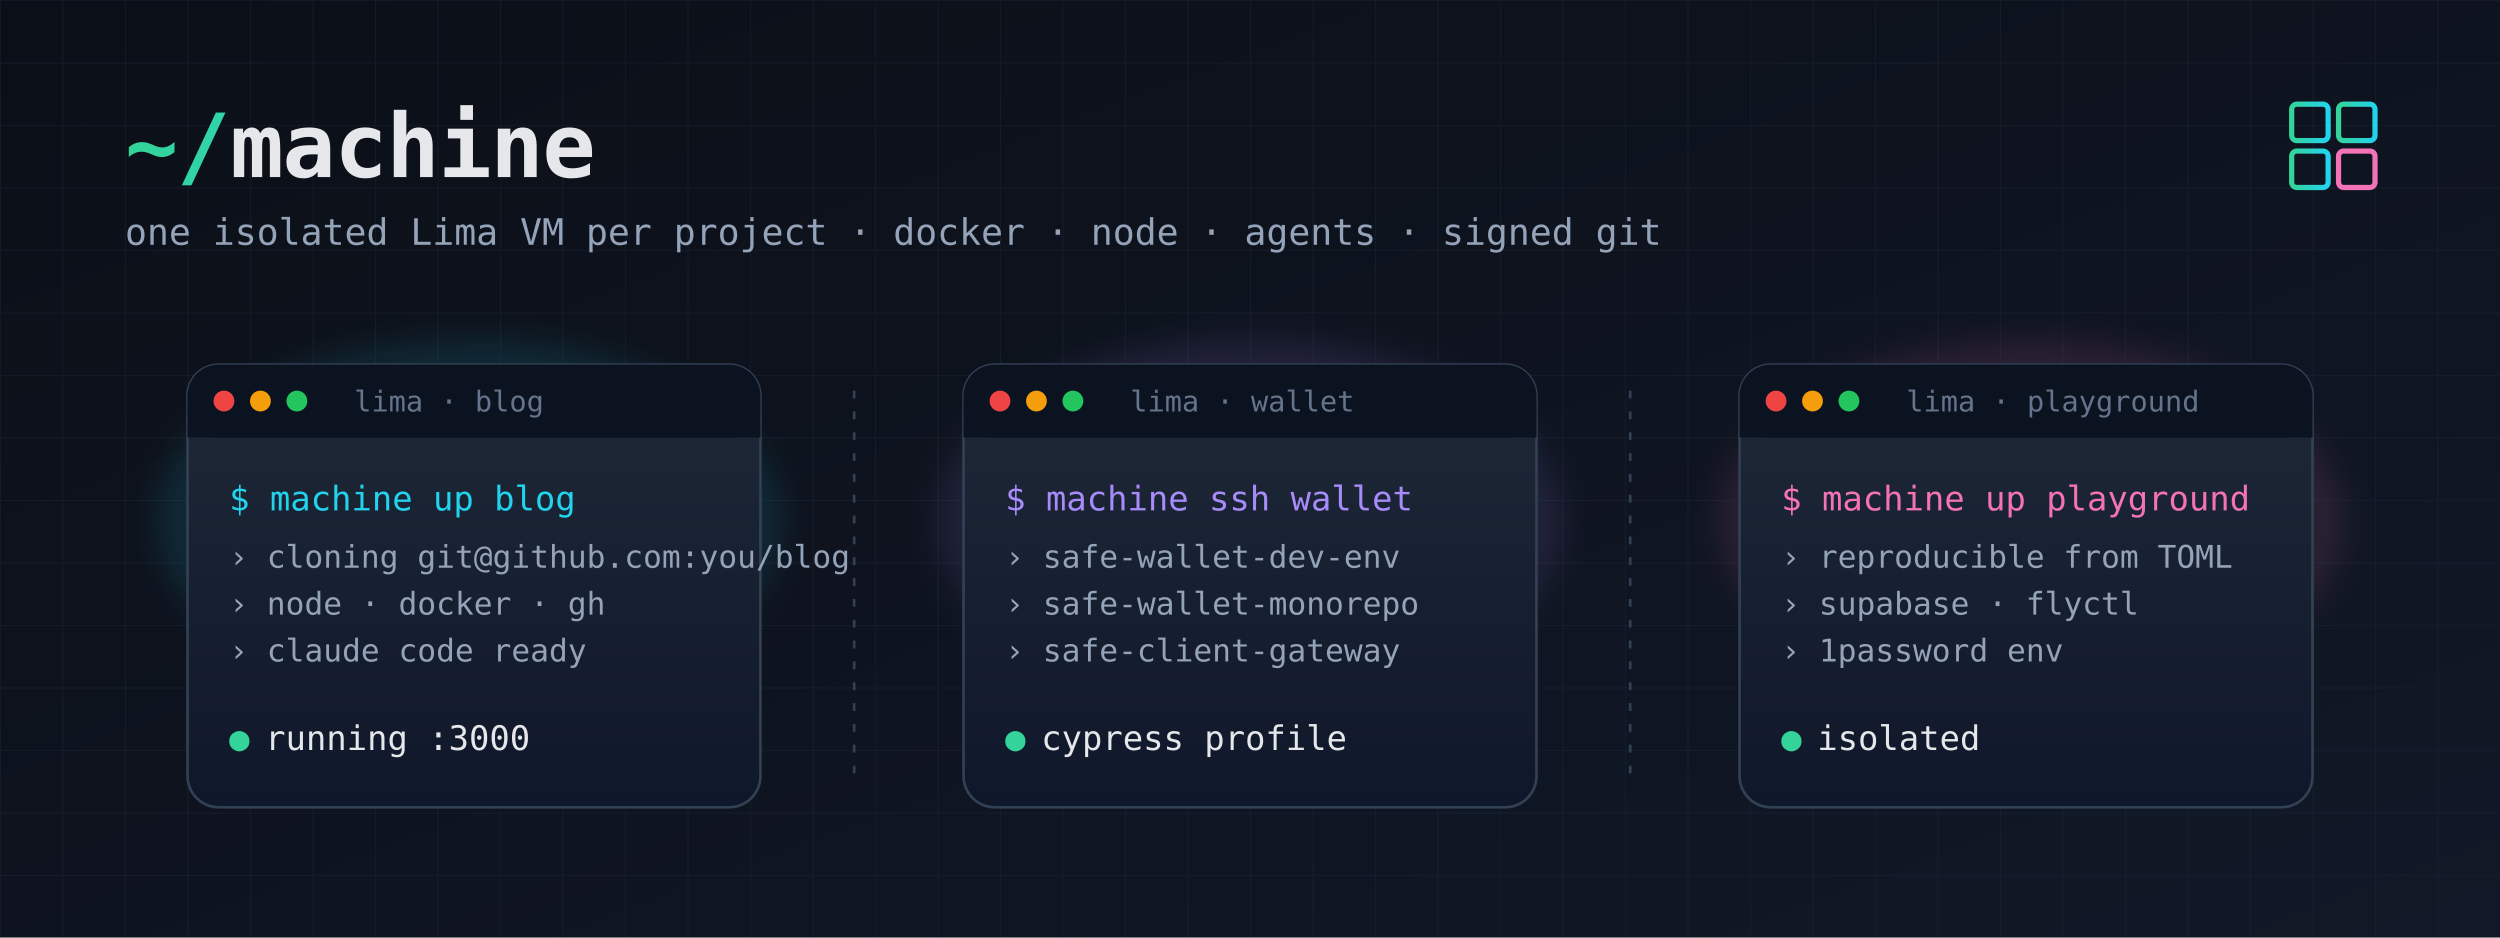
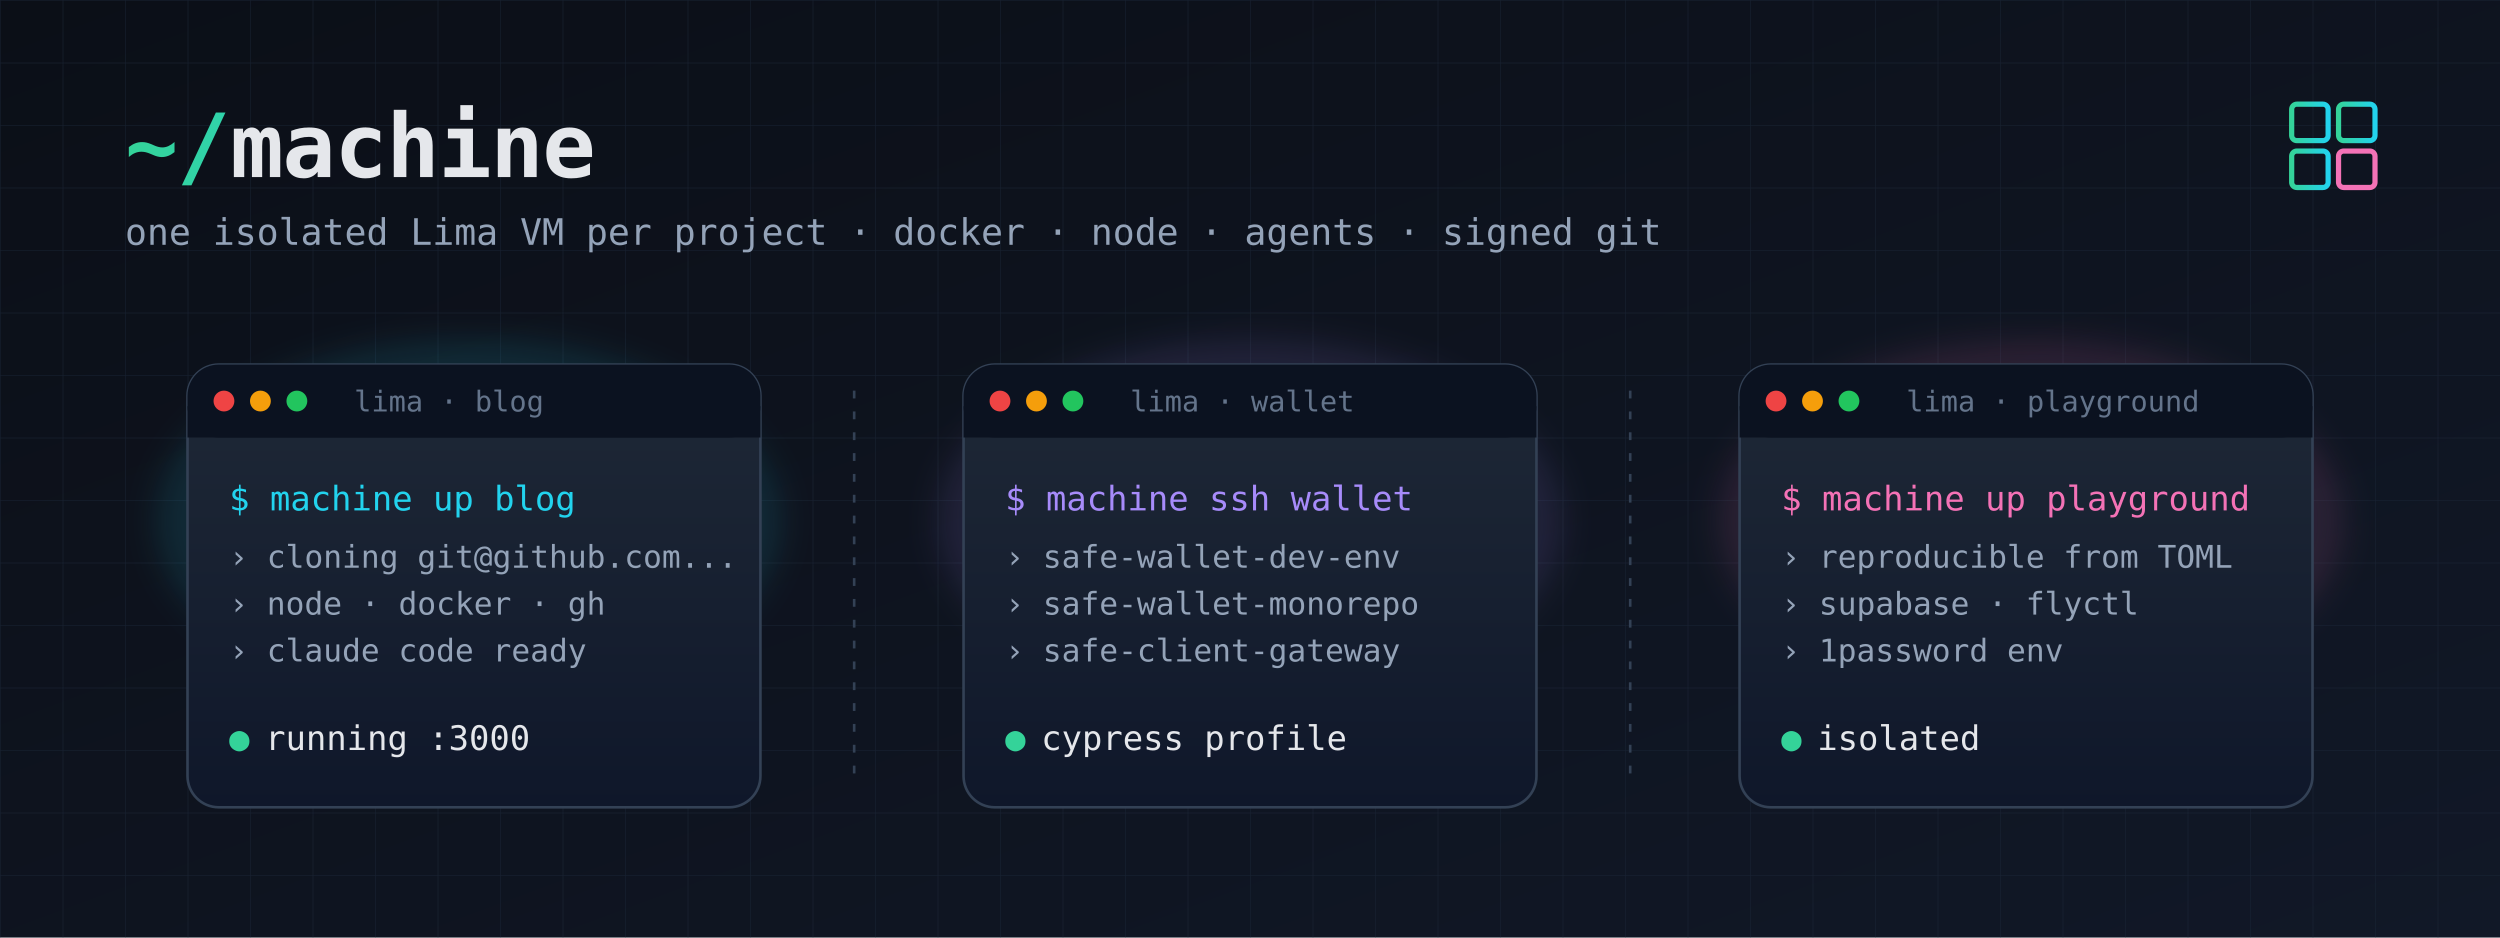
<svg xmlns="http://www.w3.org/2000/svg" viewBox="0 0 960 360" role="img" aria-label="machine — isolated Lima VMs per project">
  <defs>
    <linearGradient id="bg" x1="0" y1="0" x2="1" y2="1">
      <stop offset="0" stop-color="#0b0f17" />
      <stop offset="1" stop-color="#111827" />
    </linearGradient>
    <linearGradient id="vm" x1="0" y1="0" x2="0" y2="1">
      <stop offset="0" stop-color="#1f2937" />
      <stop offset="1" stop-color="#0f172a" />
    </linearGradient>
    <linearGradient id="glow" x1="0" y1="0" x2="1" y2="0">
      <stop offset="0" stop-color="#34d399" />
      <stop offset="1" stop-color="#22d3ee" />
    </linearGradient>
    <pattern id="grid" width="24" height="24" patternUnits="userSpaceOnUse">
      <path d="M24 0H0V24" fill="none" stroke="#1e293b" stroke-width="0.5" />
    </pattern>
    <filter id="soft" x="-20%" y="-20%" width="140%" height="140%">
      <feGaussianBlur stdDeviation="6" />
    </filter>
  </defs>
  <rect width="960" height="360" fill="url(#bg)" />
  <rect width="960" height="360" fill="url(#grid)" opacity="0.6" />
  <ellipse cx="180" cy="200" rx="120" ry="70" fill="#22d3ee" opacity="0.12" filter="url(#soft)" />
  <ellipse cx="480" cy="200" rx="120" ry="70" fill="#a78bfa" opacity="0.12" filter="url(#soft)" />
  <ellipse cx="780" cy="200" rx="120" ry="70" fill="#f472b6" opacity="0.12" filter="url(#soft)" />
  <g font-family="ui-monospace, SFMono-Regular, Menlo, monospace">
    <text x="48" y="68" fill="#e5e7eb" font-size="34" font-weight="700" letter-spacing="-0.5">
      <tspan fill="url(#glow)">~/</tspan>machine
    </text>
    <text x="48" y="94" fill="#94a3b8" font-size="14">
      one isolated Lima VM per project · docker · node · agents · signed git
    </text>
  </g>
  <g font-family="ui-monospace, SFMono-Regular, Menlo, monospace">
    <g transform="translate(72,140)">
      <rect width="220" height="170" rx="12" fill="url(#vm)" stroke="#334155" />
      <rect x="0" y="0" width="220" height="28" rx="12" fill="#0b1220" />
      <rect x="0" y="16" width="220" height="12" fill="#0b1220" />
      <circle cx="14" cy="14" r="4" fill="#ef4444" />
      <circle cx="28" cy="14" r="4" fill="#f59e0b" />
      <circle cx="42" cy="14" r="4" fill="#22c55e" />
      <text x="64" y="18" fill="#64748b" font-size="11">lima · blog</text>
      <text x="16" y="56" fill="#22d3ee" font-size="13">$ machine up blog</text>
-       <text x="16" y="78" fill="#94a3b8" font-size="12">› cloning git@github.com:you/blog</text>
+       <text x="16" y="78" fill="#94a3b8" font-size="12">› cloning git@github.com...</text>
      <text x="16" y="96" fill="#94a3b8" font-size="12">› node · docker · gh</text>
      <text x="16" y="114" fill="#94a3b8" font-size="12">› claude code ready</text>
      <text x="16" y="148" fill="#34d399" font-size="13">●<tspan fill="#e5e7eb" dx="6">running :3000</tspan>
      </text>
    </g>
    <g transform="translate(370,140)">
      <rect width="220" height="170" rx="12" fill="url(#vm)" stroke="#334155" />
      <rect x="0" y="0" width="220" height="28" rx="12" fill="#0b1220" />
      <rect x="0" y="16" width="220" height="12" fill="#0b1220" />
      <circle cx="14" cy="14" r="4" fill="#ef4444" />
      <circle cx="28" cy="14" r="4" fill="#f59e0b" />
      <circle cx="42" cy="14" r="4" fill="#22c55e" />
      <text x="64" y="18" fill="#64748b" font-size="11">lima · wallet</text>
      <text x="16" y="56" fill="#a78bfa" font-size="13">$ machine ssh wallet</text>
      <text x="16" y="78" fill="#94a3b8" font-size="12">› safe-wallet-dev-env</text>
      <text x="16" y="96" fill="#94a3b8" font-size="12">› safe-wallet-monorepo</text>
      <text x="16" y="114" fill="#94a3b8" font-size="12">› safe-client-gateway</text>
      <text x="16" y="148" fill="#34d399" font-size="13">●<tspan fill="#e5e7eb" dx="6">cypress profile</tspan>
      </text>
    </g>
    <g transform="translate(668,140)">
      <rect width="220" height="170" rx="12" fill="url(#vm)" stroke="#334155" />
      <rect x="0" y="0" width="220" height="28" rx="12" fill="#0b1220" />
      <rect x="0" y="16" width="220" height="12" fill="#0b1220" />
      <circle cx="14" cy="14" r="4" fill="#ef4444" />
      <circle cx="28" cy="14" r="4" fill="#f59e0b" />
      <circle cx="42" cy="14" r="4" fill="#22c55e" />
      <text x="64" y="18" fill="#64748b" font-size="11">lima · playground</text>
      <text x="16" y="56" fill="#f472b6" font-size="13">$ machine up playground</text>
      <text x="16" y="78" fill="#94a3b8" font-size="12">› reproducible from TOML</text>
      <text x="16" y="96" fill="#94a3b8" font-size="12">› supabase · flyctl</text>
      <text x="16" y="114" fill="#94a3b8" font-size="12">› 1password env</text>
      <text x="16" y="148" fill="#34d399" font-size="13">●<tspan fill="#e5e7eb" dx="6">isolated</tspan>
      </text>
    </g>
  </g>
  <g stroke="#334155" stroke-dasharray="3 5" stroke-width="1">
    <line x1="328" y1="150" x2="328" y2="300" />
    <line x1="626" y1="150" x2="626" y2="300" />
  </g>
  <g transform="translate(880,40)" fill="none" stroke="url(#glow)" stroke-width="2">
    <rect x="0" y="0" width="14" height="14" rx="2" />
    <rect x="18" y="0" width="14" height="14" rx="2" />
    <rect x="0" y="18" width="14" height="14" rx="2" />
    <rect x="18" y="18" width="14" height="14" rx="2" stroke="#f472b6" />
  </g>
</svg>
